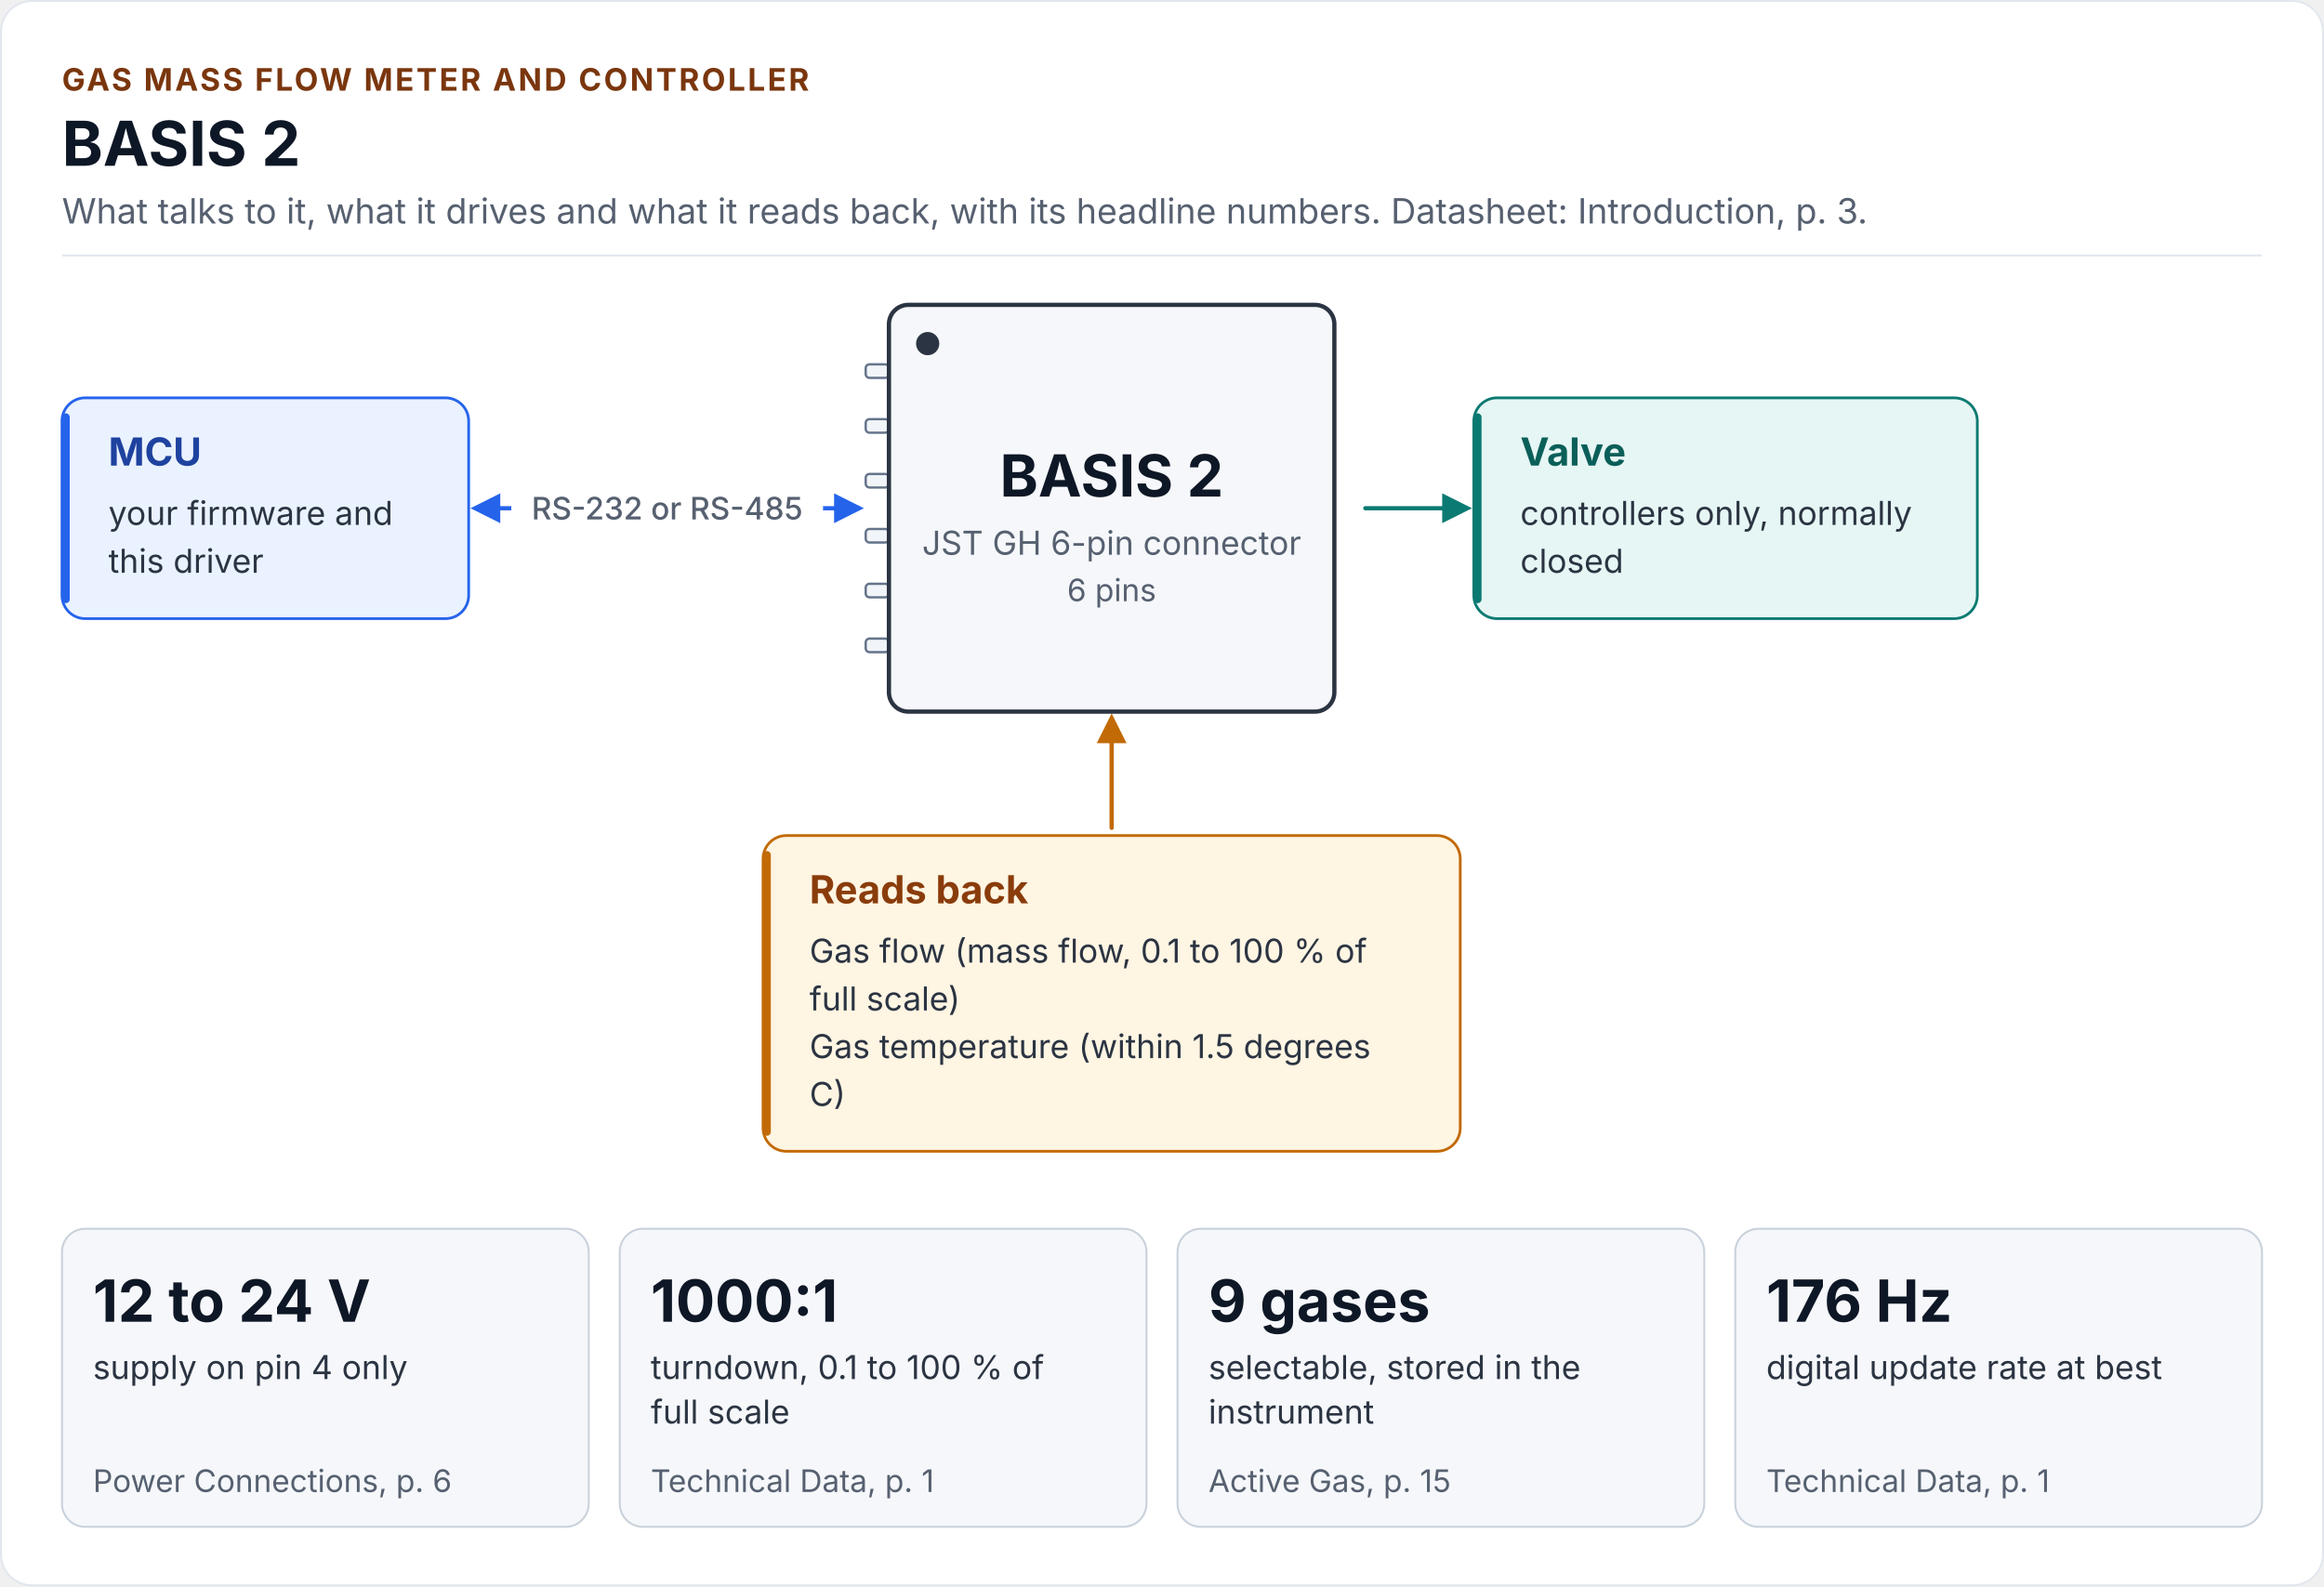
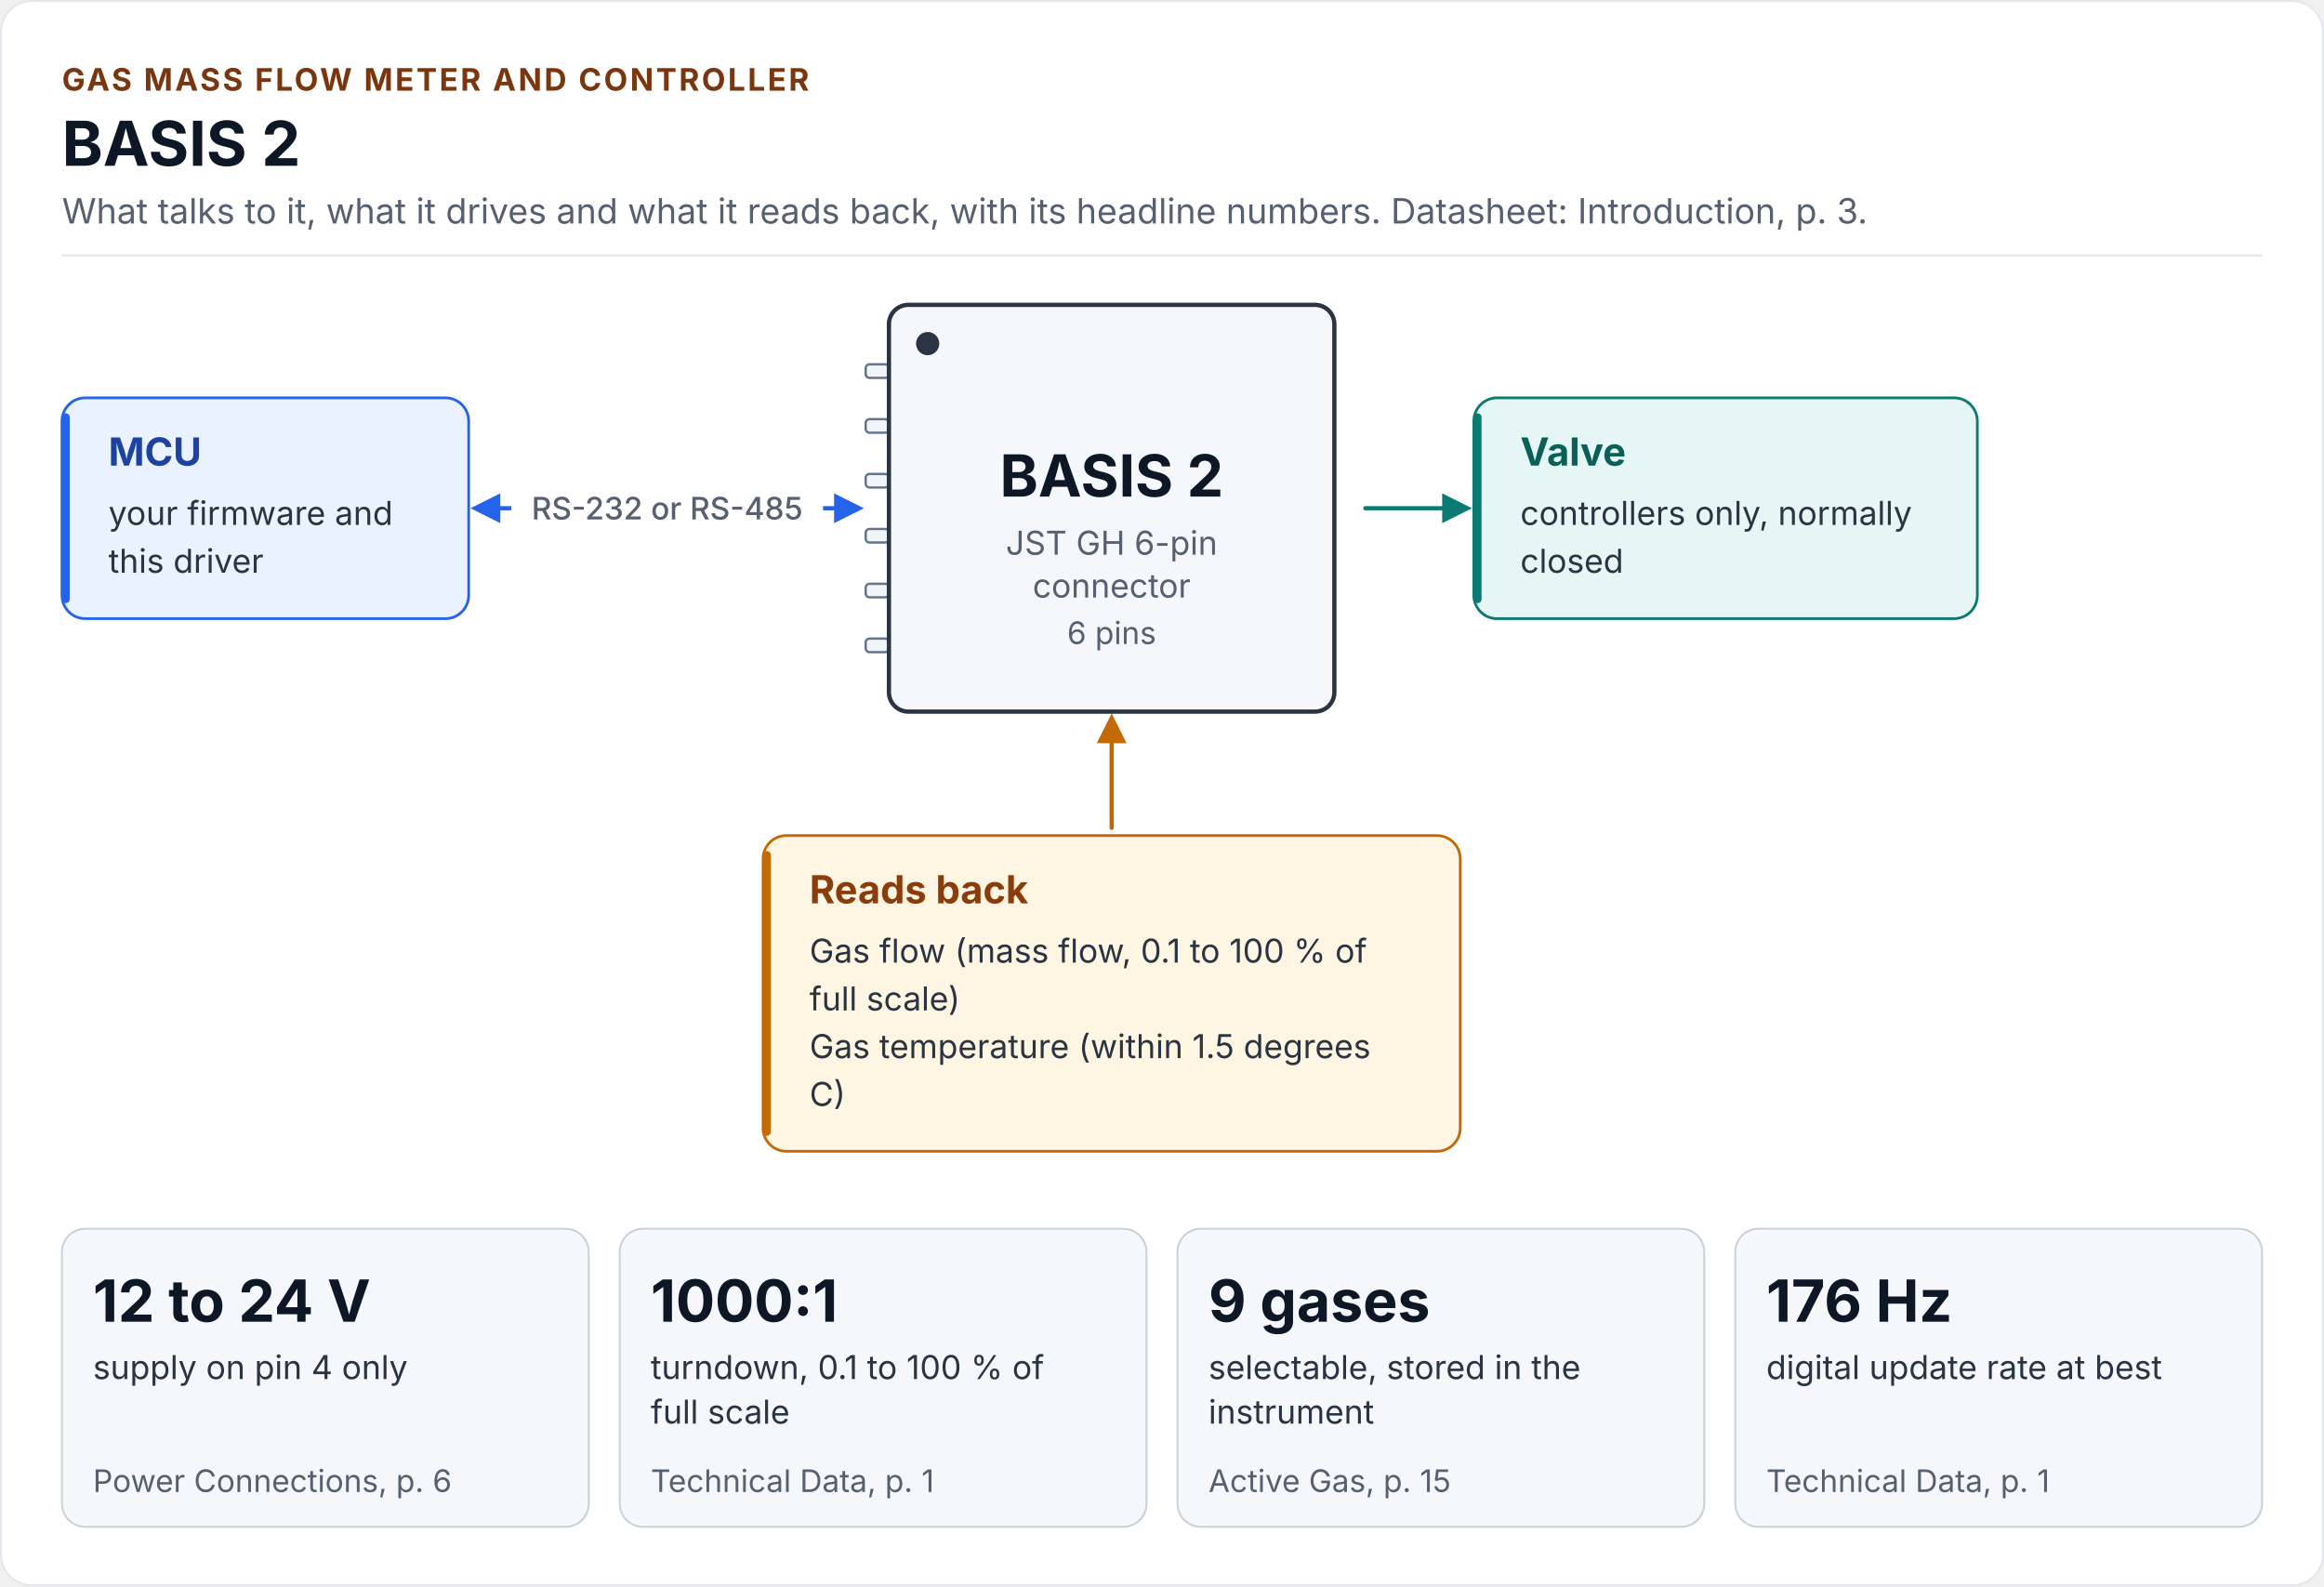
<svg xmlns="http://www.w3.org/2000/svg" width="1200" height="819" viewBox="0 0 1200 819" role="img" aria-labelledby="chip-hero-title chip-hero-desc" font-family="Inter, 'Segoe UI', Roboto, 'Helvetica Neue', Arial, sans-serif">
  <defs>
    <marker id="fk-arrow-amber-strong" viewBox="0 0 10 10" refX="8" refY="5" markerWidth="7" markerHeight="7" orient="auto-start-reverse">
      <path d="M0 0L10 5L0 10z" fill="#C26A05" />
    </marker>
    <marker id="fk-arrow-blue-strong" viewBox="0 0 10 10" refX="8" refY="5" markerWidth="7" markerHeight="7" orient="auto-start-reverse">
      <path d="M0 0L10 5L0 10z" fill="#2563EB" />
    </marker>
    <marker id="fk-arrow-teal-strong" viewBox="0 0 10 10" refX="8" refY="5" markerWidth="7" markerHeight="7" orient="auto-start-reverse">
      <path d="M0 0L10 5L0 10z" fill="#0B7A72" />
    </marker>
  </defs>
  <rect x="0.5" y="0.5" width="1199" height="818" rx="16" fill="#FFFFFF" stroke="#E2E7EE" />
  <text x="32" y="46.8" font-size="16" font-weight="700" letter-spacing="1.2" fill="#7A360E">GAS MASS FLOW METER AND CONTROLLER</text>
  <text x="32" y="85.6" font-size="32" font-weight="700" fill="#0E1726">BASIS 2</text>
  <text x="32" y="115.4" font-size="18" fill="#566070">What talks to it, what it drives and what it reads back, with its headline numbers. Datasheet: Introduction, p. 3.</text>
  <rect x="32" y="131.4" width="1136" height="1" fill="#E2E7EE" />
  <path d="M246 262.4 L443 262.4" fill="none" stroke="#2563EB" stroke-width="2.2" stroke-linecap="round" stroke-linejoin="round" marker-end="url(#fk-arrow-blue-strong)" marker-start="url(#fk-arrow-blue-strong)" />
  <path d="M705 262.4 L757 262.4" fill="none" stroke="#0B7A72" stroke-width="2.2" stroke-linecap="round" stroke-linejoin="round" marker-end="url(#fk-arrow-teal-strong)" />
  <path d="M574 427.4 L574 371.4" fill="none" stroke="#C26A05" stroke-width="2.2" stroke-linecap="round" stroke-linejoin="round" marker-end="url(#fk-arrow-amber-strong)" />
  <rect x="447" y="188.1" width="12" height="7" rx="2" fill="#F1F4F8" stroke="#64748B" stroke-width="1.2" />
  <rect x="447" y="216.4" width="12" height="7" rx="2" fill="#F1F4F8" stroke="#64748B" stroke-width="1.2" />
  <rect x="447" y="244.7" width="12" height="7" rx="2" fill="#F1F4F8" stroke="#64748B" stroke-width="1.2" />
  <rect x="447" y="273.1" width="12" height="7" rx="2" fill="#F1F4F8" stroke="#64748B" stroke-width="1.2" />
  <rect x="447" y="301.4" width="12" height="7" rx="2" fill="#F1F4F8" stroke="#64748B" stroke-width="1.2" />
  <rect x="447" y="329.7" width="12" height="7" rx="2" fill="#F1F4F8" stroke="#64748B" stroke-width="1.2" />
  <rect x="459" y="157.4" width="230" height="210" rx="10" fill="#F5F7FA" stroke="#2B3442" stroke-width="2.2" />
  <circle cx="479" cy="177.4" r="6" fill="#2B3442" />
  <rect x="32" y="205.4" width="210" height="114" rx="12" fill="#EAF2FF" stroke="#2563EB" stroke-width="1.4" />
  <rect x="32" y="213.4" width="4" height="98" rx="2" fill="#2563EB" />
  <rect x="761" y="205.4" width="260" height="114" rx="12" fill="#E6F6F4" stroke="#0B7A72" stroke-width="1.4" />
  <rect x="761" y="213.4" width="4" height="98" rx="2" fill="#0B7A72" />
  <rect x="394" y="431.4" width="360" height="163" rx="12" fill="#FFF5E3" stroke="#C26A05" stroke-width="1.4" />
  <rect x="394" y="439.4" width="4" height="147" rx="2" fill="#C26A05" />
  <rect x="32" y="634.4" width="272" height="153.9" rx="12" fill="#F5F7FA" stroke="#C9D1DB" stroke-width="1" />
  <rect x="320" y="634.4" width="272" height="153.9" rx="12" fill="#F5F7FA" stroke="#C9D1DB" stroke-width="1" />
  <rect x="608" y="634.4" width="272" height="153.9" rx="12" fill="#F5F7FA" stroke="#C9D1DB" stroke-width="1" />
  <rect x="896" y="634.4" width="272" height="153.9" rx="12" fill="#F5F7FA" stroke="#C9D1DB" stroke-width="1" />
  <text x="574" y="256.4" font-size="30" font-weight="700" text-anchor="middle" fill="#0E1726">BASIS 2</text>
-   <text x="574" y="286.4" font-size="17" text-anchor="middle" fill="#566070">JST GH 6-pin connector</text>
-   <text x="574" y="310.4" font-size="16" text-anchor="middle" fill="#566070">6 pins</text>
+   <text x="574" y="286.4" font-size="17" text-anchor="middle" fill="#566070">JST GH 6-pin</text>
+   <text x="574" y="308.5" font-size="17" text-anchor="middle" fill="#566070">connector</text>
+   <text x="574" y="332.5" font-size="16" text-anchor="middle" fill="#566070">6 pins</text>
  <text x="56" y="240.4" font-size="20" font-weight="700" fill="#1E429F">MCU</text>
  <text x="56" y="271" font-size="17" fill="#2B3442">your firmware and</text>
  <text x="56" y="295.7" font-size="17" fill="#2B3442">this driver</text>
  <rect x="264" y="250.4" width="161" height="24" rx="12" fill="#FFFFFF" />
  <text x="344.5" y="268.2" font-size="16" font-weight="500" text-anchor="middle" fill="#566070">RS-232 or RS-485</text>
  <text x="785" y="240.4" font-size="20" font-weight="700" fill="#0B5F59">Valve</text>
  <text x="785" y="271" font-size="17" fill="#2B3442">controllers only, normally</text>
  <text x="785" y="295.7" font-size="17" fill="#2B3442">closed</text>
  <text x="418" y="466.4" font-size="20" font-weight="700" fill="#8A3C0B">Reads back</text>
  <text x="418" y="497" font-size="17" fill="#2B3442">Gas flow (mass flow, 0.1 to 100 % of</text>
  <text x="418" y="521.7" font-size="17" fill="#2B3442">full scale)</text>
  <text x="418" y="546.3" font-size="17" fill="#2B3442">Gas temperature (within 1.5 degrees</text>
  <text x="418" y="571" font-size="17" fill="#2B3442">C)</text>
  <text x="48" y="682.4" font-size="30" font-weight="700" fill="#0E1726">12 to 24 V</text>
  <text x="48" y="712" font-size="17" fill="#2B3442">supply on pin 4 only</text>
  <text x="48" y="770.3" font-size="16" fill="#566070">Power Connections, p. 6</text>
  <text x="336" y="682.4" font-size="30" font-weight="700" fill="#0E1726">1000:1</text>
  <text x="336" y="712" font-size="17" fill="#2B3442">turndown, 0.1 to 100 % of</text>
  <text x="336" y="735" font-size="17" fill="#2B3442">full scale</text>
  <text x="336" y="770.3" font-size="16" fill="#566070">Technical Data, p. 1</text>
  <text x="624" y="682.4" font-size="30" font-weight="700" fill="#0E1726">9 gases</text>
  <text x="624" y="712" font-size="17" fill="#2B3442">selectable, stored in the</text>
  <text x="624" y="735" font-size="17" fill="#2B3442">instrument</text>
  <text x="624" y="770.3" font-size="16" fill="#566070">Active Gas, p. 15</text>
  <text x="912" y="682.4" font-size="30" font-weight="700" fill="#0E1726">176 Hz</text>
  <text x="912" y="712" font-size="17" fill="#2B3442">digital update rate at best</text>
  <text x="912" y="770.3" font-size="16" fill="#566070">Technical Data, p. 1</text>
</svg>
